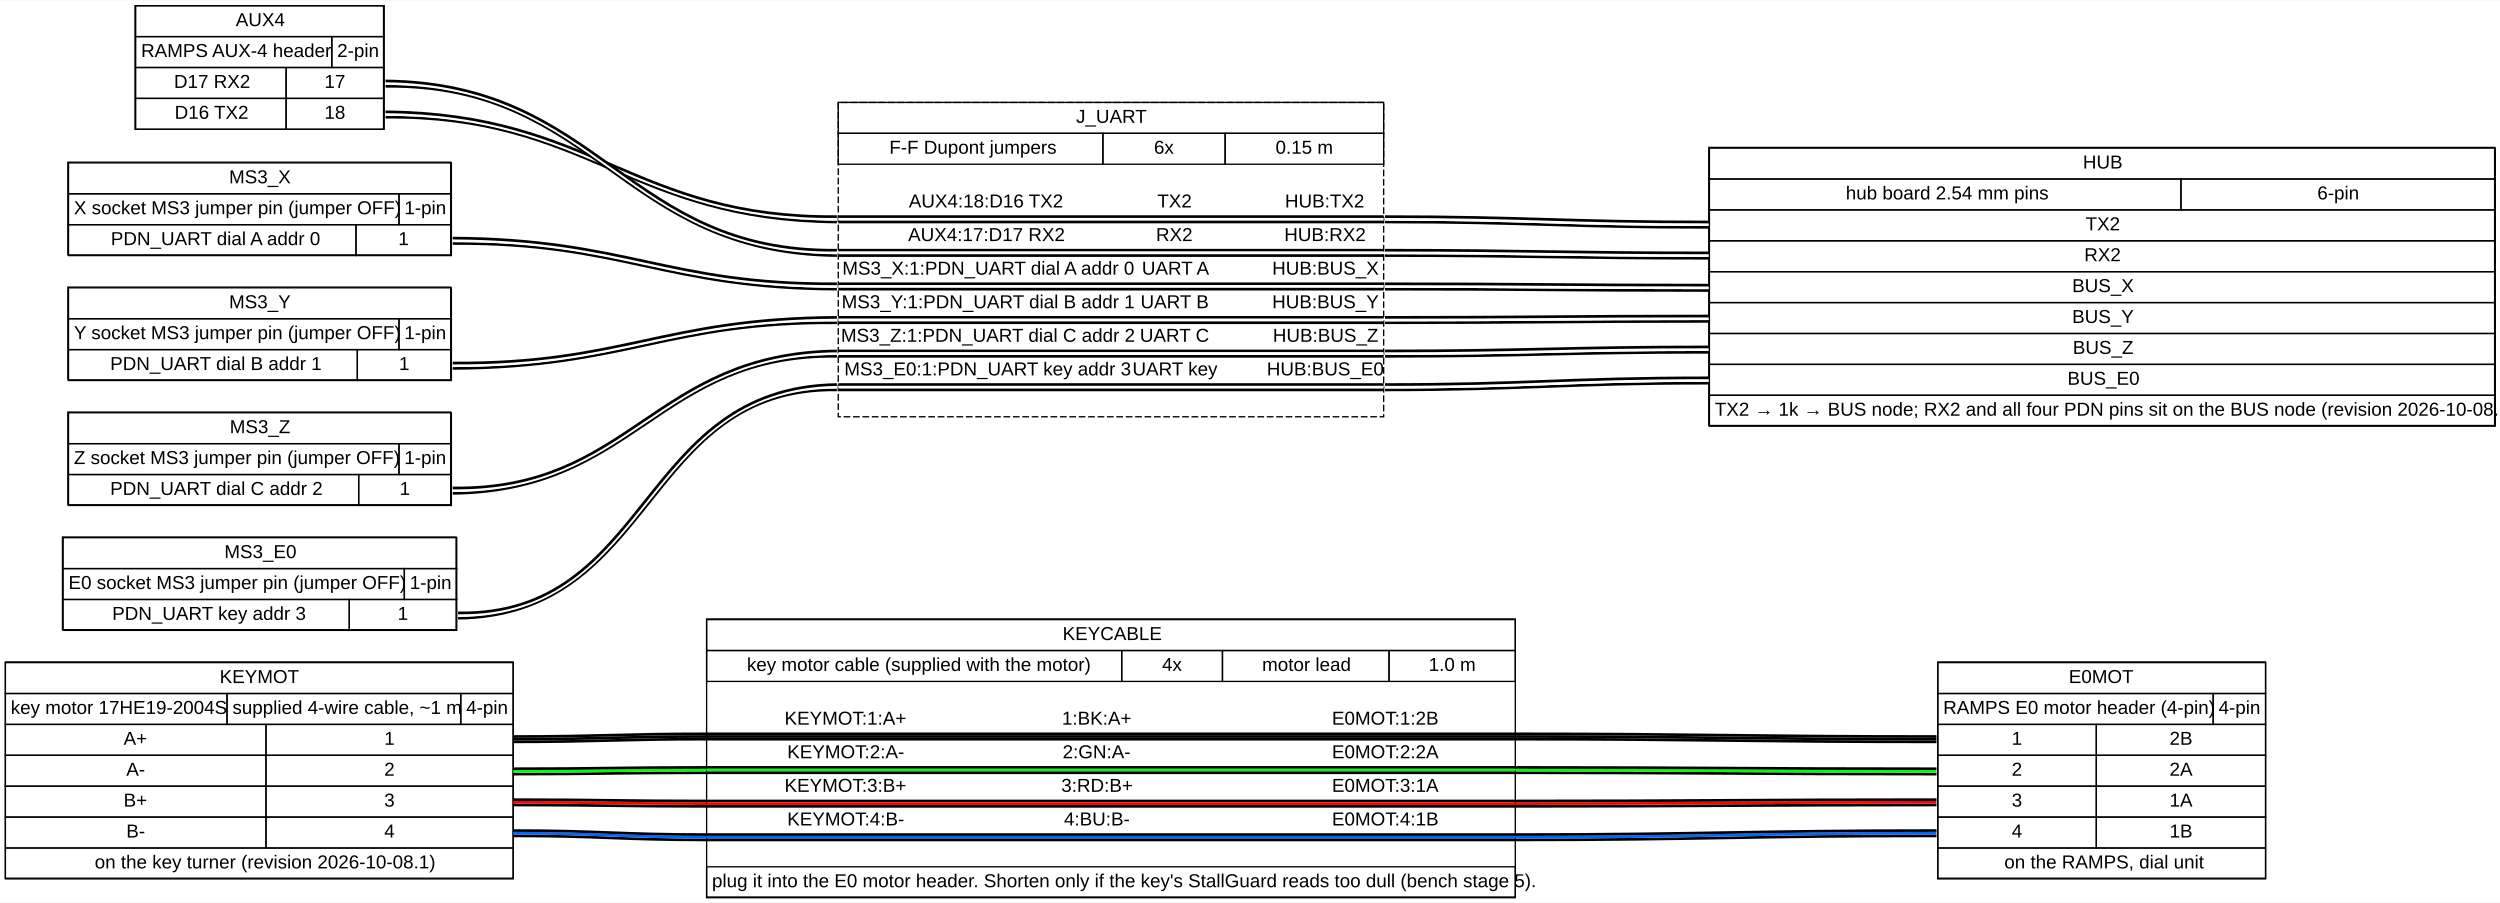
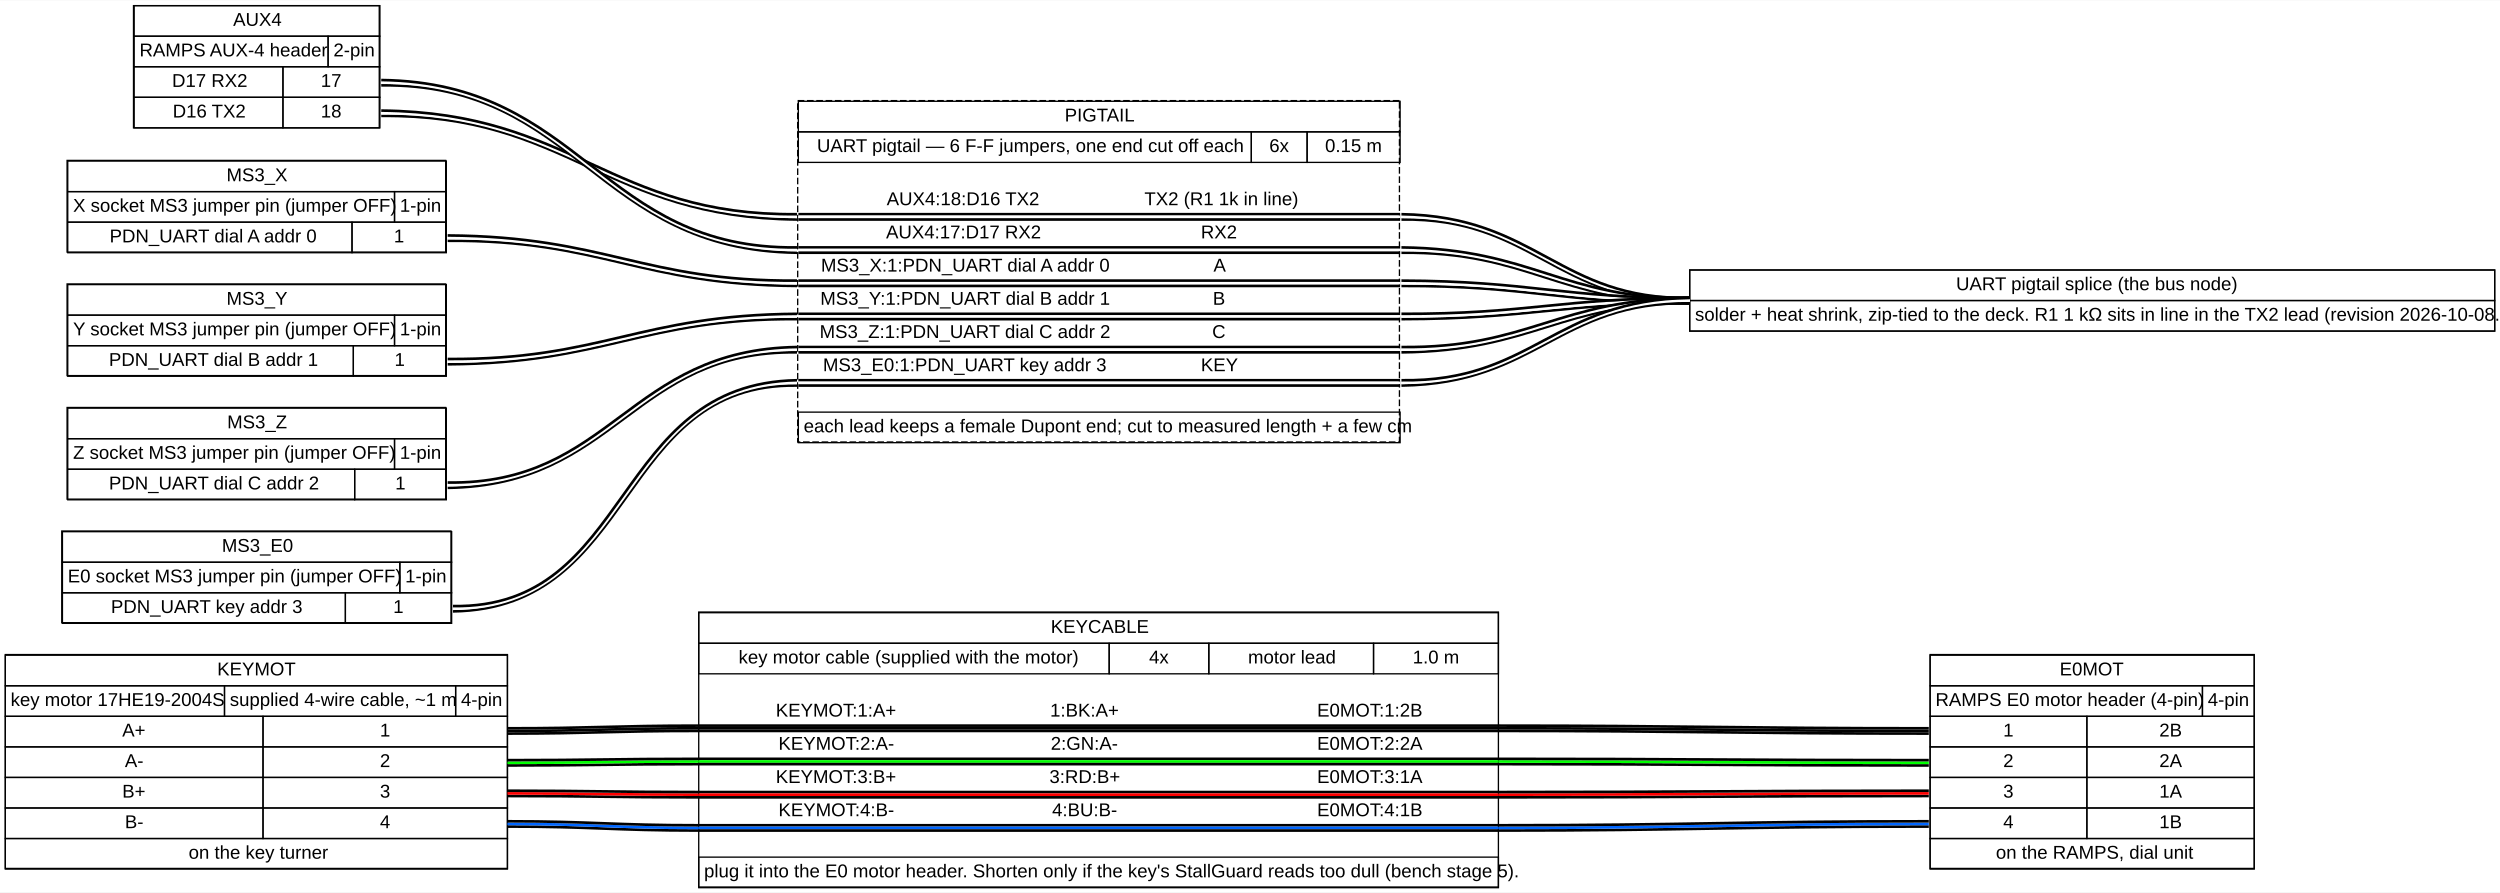
- <svg xmlns="http://www.w3.org/2000/svg" width="1861pt" height="672pt" viewBox="0.00 0.00 1861.00 671.50">
+ <svg xmlns="http://www.w3.org/2000/svg" width="1882pt" height="672pt" viewBox="0.00 0.00 1882.00 671.50">
  <g id="graph0" class="graph" transform="scale(1 1) rotate(0) translate(4 667.5)">
-     <polygon fill="#ffffff" stroke="transparent" points="-4,4 -4,-667.5 1857,-667.5 1857,4 -4,4" />
+     <polygon fill="#ffffff" stroke="transparent" points="-4,4 -4,-667.5 1878,-667.5 1878,4 -4,4" />
    <g id="node1" class="node">
      <polygon fill="#ffffff" stroke="black" points="378,-175 0,-175 0,-14 378,-14 378,-175" />
      <polygon fill="none" stroke="black" points="0,-151.5 0,-174.5 378,-174.5 378,-151.5 0,-151.5" />
      <text text-anchor="start" x="159.5" y="-159.3" font-family="arial" font-size="14.00">KEYMOT</text>
      <polygon fill="none" stroke="black" points="0,-128.5 0,-151.5 165,-151.5 165,-128.5 0,-128.5" />
      <text text-anchor="start" x="4" y="-136.3" font-family="arial" font-size="14.00">key motor 17HE19-2004S</text>
      <polygon fill="none" stroke="black" points="165,-128.5 165,-151.5 339,-151.5 339,-128.5 165,-128.5" />
      <text text-anchor="start" x="169" y="-136.3" font-family="arial" font-size="14.00">supplied 4-wire cable, ~1 m</text>
      <polygon fill="none" stroke="black" points="339,-128.5 339,-151.5 378,-151.5 378,-128.5 339,-128.5" />
      <text text-anchor="start" x="343" y="-136.3" font-family="arial" font-size="14.00">4-pin</text>
      <polygon fill="none" stroke="black" points="0,-105.5 0,-128.5 194,-128.5 194,-105.5 0,-105.5" />
      <text text-anchor="start" x="88" y="-113.3" font-family="arial" font-size="14.00">A+</text>
      <polygon fill="none" stroke="black" points="194,-105.5 194,-128.5 378,-128.5 378,-105.5 194,-105.5" />
      <text text-anchor="start" x="282" y="-113.3" font-family="arial" font-size="14.00">1</text>
      <polygon fill="none" stroke="black" points="0,-82.5 0,-105.5 194,-105.5 194,-82.5 0,-82.5" />
      <text text-anchor="start" x="90" y="-90.3" font-family="arial" font-size="14.00">A-</text>
      <polygon fill="none" stroke="black" points="194,-82.5 194,-105.5 378,-105.5 378,-82.5 194,-82.5" />
      <text text-anchor="start" x="282" y="-90.3" font-family="arial" font-size="14.00">2</text>
      <polygon fill="none" stroke="black" points="0,-59.5 0,-82.5 194,-82.5 194,-59.5 0,-59.5" />
      <text text-anchor="start" x="88" y="-67.3" font-family="arial" font-size="14.00">B+</text>
      <polygon fill="none" stroke="black" points="194,-59.5 194,-82.5 378,-82.5 378,-59.5 194,-59.5" />
      <text text-anchor="start" x="282" y="-67.3" font-family="arial" font-size="14.00">3</text>
      <polygon fill="none" stroke="black" points="0,-36.5 0,-59.5 194,-59.5 194,-36.5 0,-36.5" />
      <text text-anchor="start" x="90" y="-44.3" font-family="arial" font-size="14.00">B-</text>
      <polygon fill="none" stroke="black" points="194,-36.5 194,-59.5 378,-59.5 378,-36.5 194,-36.5" />
      <text text-anchor="start" x="282" y="-44.3" font-family="arial" font-size="14.00">4</text>
      <polygon fill="none" stroke="black" points="0,-13.5 0,-36.5 378,-36.5 378,-13.5 0,-13.5" />
-       <text text-anchor="start" x="66.5" y="-21.3" font-family="arial" font-size="14.00">on the key turner (revision 2026-10-08.1)</text>
+       <text text-anchor="start" x="138" y="-21.3" font-family="arial" font-size="14.00">on the key turner</text>
    </g>
    <g id="node9" class="node">
      <polygon fill="#ffffff" stroke="black" points="1124,-207 522,-207 522,0 1124,0 1124,-207" />
      <polygon fill="none" stroke="black" points="522,-183.5 522,-206.5 1124,-206.5 1124,-183.5 522,-183.5" />
      <text text-anchor="start" x="787" y="-191.3" font-family="arial" font-size="14.00">KEYCABLE</text>
      <polygon fill="none" stroke="black" points="522,-160.5 522,-183.5 831,-183.5 831,-160.5 522,-160.5" />
      <text text-anchor="start" x="552" y="-168.3" font-family="arial" font-size="14.00">key motor cable (supplied with the motor)</text>
      <polygon fill="none" stroke="black" points="831,-160.5 831,-183.5 906,-183.5 906,-160.5 831,-160.5" />
      <text text-anchor="start" x="861" y="-168.3" font-family="arial" font-size="14.00">4x</text>
      <polygon fill="none" stroke="black" points="906,-160.5 906,-183.5 1030,-183.5 1030,-160.5 906,-160.5" />
      <text text-anchor="start" x="935.5" y="-168.3" font-family="arial" font-size="14.00">motor lead</text>
      <polygon fill="none" stroke="black" points="1030,-160.5 1030,-183.5 1124,-183.5 1124,-160.5 1030,-160.5" />
      <text text-anchor="start" x="1059.5" y="-168.3" font-family="arial" font-size="14.00">1.0 m</text>
      <text text-anchor="start" x="623" y="-147.3" font-family="arial" font-size="14.00"> </text>
      <text text-anchor="start" x="580" y="-128.3" font-family="arial" font-size="14.00">KEYMOT:1:A+</text>
      <text text-anchor="start" x="786.5" y="-128.3" font-family="arial" font-size="14.00">     1:BK:A+    </text>
      <text text-anchor="start" x="987.5" y="-128.3" font-family="arial" font-size="14.00">E0MOT:1:2B</text>
      <polygon fill="#000000" stroke="transparent" points="522,-120.5 522,-122.5 1124,-122.5 1124,-120.5 522,-120.5" />
      <polygon fill="#000000" stroke="transparent" points="522,-118.5 522,-120.5 1124,-120.5 1124,-118.5 522,-118.5" />
      <polygon fill="#000000" stroke="transparent" points="522,-116.5 522,-118.5 1124,-118.5 1124,-116.5 522,-116.5" />
      <text text-anchor="start" x="582" y="-103.3" font-family="arial" font-size="14.00">KEYMOT:2:A-</text>
      <text text-anchor="start" x="787" y="-103.3" font-family="arial" font-size="14.00">     2:GN:A-    </text>
      <text text-anchor="start" x="987.5" y="-103.3" font-family="arial" font-size="14.00">E0MOT:2:2A</text>
      <polygon fill="#000000" stroke="transparent" points="522,-95.5 522,-97.5 1124,-97.5 1124,-95.5 522,-95.5" />
      <polygon fill="#00ff00" stroke="transparent" points="522,-93.5 522,-95.5 1124,-95.5 1124,-93.5 522,-93.5" />
      <polygon fill="#000000" stroke="transparent" points="522,-91.5 522,-93.5 1124,-93.5 1124,-91.5 522,-91.5" />
      <text text-anchor="start" x="580" y="-78.3" font-family="arial" font-size="14.00">KEYMOT:3:B+</text>
      <text text-anchor="start" x="786" y="-78.3" font-family="arial" font-size="14.00">     3:RD:B+    </text>
      <text text-anchor="start" x="987.5" y="-78.3" font-family="arial" font-size="14.00">E0MOT:3:1A</text>
      <polygon fill="#000000" stroke="transparent" points="522,-70.5 522,-72.5 1124,-72.5 1124,-70.5 522,-70.5" />
      <polygon fill="#ff0000" stroke="transparent" points="522,-68.5 522,-70.5 1124,-70.5 1124,-68.5 522,-68.5" />
      <polygon fill="#000000" stroke="transparent" points="522,-66.5 522,-68.5 1124,-68.5 1124,-66.5 522,-66.5" />
      <text text-anchor="start" x="582" y="-53.3" font-family="arial" font-size="14.00">KEYMOT:4:B-</text>
      <text text-anchor="start" x="788" y="-53.3" font-family="arial" font-size="14.00">     4:BU:B-    </text>
      <text text-anchor="start" x="987.5" y="-53.3" font-family="arial" font-size="14.00">E0MOT:4:1B</text>
      <polygon fill="#000000" stroke="transparent" points="522,-45.5 522,-47.5 1124,-47.5 1124,-45.5 522,-45.5" />
      <polygon fill="#0066ff" stroke="transparent" points="522,-43.5 522,-45.5 1124,-45.5 1124,-43.5 522,-43.5" />
      <polygon fill="#000000" stroke="transparent" points="522,-41.5 522,-43.5 1124,-43.5 1124,-41.5 522,-41.5" />
      <text text-anchor="start" x="623" y="-28.3" font-family="arial" font-size="14.00"> </text>
      <polygon fill="none" stroke="black" points="522,0.5 522,-22.5 1124,-22.5 1124,0.5 522,0.5" />
      <text text-anchor="start" x="526" y="-7.3" font-family="arial" font-size="14.00">plug it into the E0 motor header. Shorten only if the key's StallGuard reads too dull (bench stage 5).</text>
    </g>
    <g id="edge1" class="edge">
      <path fill="none" stroke="#000000" stroke-width="2" d="M378,-115.5C442.25,-115.52 458.24,-117.52 522,-117.5" />
      <path fill="none" stroke="#000000" stroke-width="2" d="M378,-117.5C442.01,-117.5 457.99,-119.5 522,-119.5" />
      <path fill="none" stroke="#000000" stroke-width="2" d="M378,-119.5C441.76,-119.48 457.75,-121.48 522,-121.5" />
    </g>
    <g id="edge3" class="edge">
      <path fill="none" stroke="#000000" stroke-width="2" d="M378,-91.5C442.13,-91.5 458.12,-92.5 522,-92.5" />
      <path fill="none" stroke="#00ff00" stroke-width="2" d="M378,-93.5C442,-93.5 458,-94.5 522,-94.5" />
      <path fill="none" stroke="#000000" stroke-width="2" d="M378,-95.5C441.88,-95.5 457.87,-96.5 522,-96.5" />
    </g>
    <g id="edge5" class="edge">
      <path fill="none" stroke="#000000" stroke-width="2" d="M378,-68.5C441.88,-68.5 457.87,-67.5 522,-67.5" />
      <path fill="none" stroke="#ff0000" stroke-width="2" d="M378,-70.5C442,-70.5 458,-69.5 522,-69.5" />
      <path fill="none" stroke="#000000" stroke-width="2" d="M378,-72.5C442.13,-72.5 458.12,-71.5 522,-71.5" />
    </g>
    <g id="edge7" class="edge">
      <path fill="none" stroke="#000000" stroke-width="2" d="M378,-45.5C441.64,-45.53 457.62,-42.53 522,-42.5" />
      <path fill="none" stroke="#0066ff" stroke-width="2" d="M378,-47.5C442.01,-47.5 457.99,-44.5 522,-44.5" />
      <path fill="none" stroke="#000000" stroke-width="2" d="M378,-49.5C442.38,-49.47 458.36,-46.47 522,-46.5" />
    </g>
    <g id="node2" class="node">
-       <polygon fill="#ffffff" stroke="black" points="1682.5,-175 1438.5,-175 1438.5,-14 1682.5,-14 1682.5,-175" />
-       <polygon fill="none" stroke="black" points="1438.5,-151.5 1438.5,-174.5 1682.5,-174.5 1682.5,-151.5 1438.5,-151.5" />
-       <text text-anchor="start" x="1536" y="-159.3" font-family="arial" font-size="14.00">E0MOT</text>
-       <polygon fill="none" stroke="black" points="1438.5,-128.5 1438.5,-151.5 1643.5,-151.5 1643.5,-128.5 1438.5,-128.5" />
-       <text text-anchor="start" x="1442.5" y="-136.3" font-family="arial" font-size="14.00">RAMPS E0 motor header (4-pin)</text>
-       <polygon fill="none" stroke="black" points="1643.5,-128.5 1643.5,-151.5 1682.5,-151.5 1682.5,-128.5 1643.5,-128.5" />
-       <text text-anchor="start" x="1647.5" y="-136.3" font-family="arial" font-size="14.00">4-pin</text>
-       <polygon fill="none" stroke="black" points="1438.5,-105.5 1438.5,-128.5 1556.5,-128.5 1556.5,-105.5 1438.5,-105.5" />
-       <text text-anchor="start" x="1493.5" y="-113.3" font-family="arial" font-size="14.00">1</text>
-       <polygon fill="none" stroke="black" points="1556.5,-105.5 1556.5,-128.5 1682.5,-128.5 1682.5,-105.5 1556.5,-105.5" />
-       <text text-anchor="start" x="1611" y="-113.3" font-family="arial" font-size="14.00">2B</text>
-       <polygon fill="none" stroke="black" points="1438.5,-82.5 1438.5,-105.5 1556.5,-105.5 1556.5,-82.5 1438.5,-82.5" />
-       <text text-anchor="start" x="1493.5" y="-90.3" font-family="arial" font-size="14.00">2</text>
-       <polygon fill="none" stroke="black" points="1556.5,-82.5 1556.5,-105.5 1682.5,-105.5 1682.5,-82.5 1556.5,-82.5" />
-       <text text-anchor="start" x="1611" y="-90.3" font-family="arial" font-size="14.00">2A</text>
-       <polygon fill="none" stroke="black" points="1438.5,-59.5 1438.5,-82.5 1556.5,-82.5 1556.5,-59.5 1438.5,-59.5" />
-       <text text-anchor="start" x="1493.5" y="-67.3" font-family="arial" font-size="14.00">3</text>
-       <polygon fill="none" stroke="black" points="1556.5,-59.5 1556.5,-82.5 1682.5,-82.5 1682.5,-59.5 1556.5,-59.5" />
-       <text text-anchor="start" x="1611" y="-67.3" font-family="arial" font-size="14.00">1A</text>
-       <polygon fill="none" stroke="black" points="1438.5,-36.5 1438.5,-59.5 1556.5,-59.5 1556.5,-36.5 1438.5,-36.5" />
-       <text text-anchor="start" x="1493.5" y="-44.3" font-family="arial" font-size="14.00">4</text>
-       <polygon fill="none" stroke="black" points="1556.5,-36.5 1556.5,-59.5 1682.5,-59.5 1682.5,-36.5 1556.5,-36.5" />
-       <text text-anchor="start" x="1611" y="-44.3" font-family="arial" font-size="14.00">1B</text>
-       <polygon fill="none" stroke="black" points="1438.5,-13.5 1438.5,-36.5 1682.5,-36.5 1682.5,-13.5 1438.5,-13.5" />
-       <text text-anchor="start" x="1488" y="-21.3" font-family="arial" font-size="14.00">on the RAMPS, dial unit</text>
+       <polygon fill="#ffffff" stroke="black" points="1693,-175 1449,-175 1449,-14 1693,-14 1693,-175" />
+       <polygon fill="none" stroke="black" points="1449,-151.5 1449,-174.5 1693,-174.5 1693,-151.5 1449,-151.5" />
+       <text text-anchor="start" x="1546.5" y="-159.3" font-family="arial" font-size="14.00">E0MOT</text>
+       <polygon fill="none" stroke="black" points="1449,-128.5 1449,-151.5 1654,-151.5 1654,-128.5 1449,-128.5" />
+       <text text-anchor="start" x="1453" y="-136.3" font-family="arial" font-size="14.00">RAMPS E0 motor header (4-pin)</text>
+       <polygon fill="none" stroke="black" points="1654,-128.5 1654,-151.5 1693,-151.5 1693,-128.5 1654,-128.5" />
+       <text text-anchor="start" x="1658" y="-136.3" font-family="arial" font-size="14.00">4-pin</text>
+       <polygon fill="none" stroke="black" points="1449,-105.5 1449,-128.5 1567,-128.5 1567,-105.5 1449,-105.5" />
+       <text text-anchor="start" x="1504" y="-113.3" font-family="arial" font-size="14.00">1</text>
+       <polygon fill="none" stroke="black" points="1567,-105.5 1567,-128.5 1693,-128.5 1693,-105.5 1567,-105.5" />
+       <text text-anchor="start" x="1621.5" y="-113.3" font-family="arial" font-size="14.00">2B</text>
+       <polygon fill="none" stroke="black" points="1449,-82.5 1449,-105.5 1567,-105.5 1567,-82.5 1449,-82.5" />
+       <text text-anchor="start" x="1504" y="-90.3" font-family="arial" font-size="14.00">2</text>
+       <polygon fill="none" stroke="black" points="1567,-82.5 1567,-105.5 1693,-105.5 1693,-82.5 1567,-82.5" />
+       <text text-anchor="start" x="1621.5" y="-90.3" font-family="arial" font-size="14.00">2A</text>
+       <polygon fill="none" stroke="black" points="1449,-59.5 1449,-82.5 1567,-82.5 1567,-59.5 1449,-59.5" />
+       <text text-anchor="start" x="1504" y="-67.3" font-family="arial" font-size="14.00">3</text>
+       <polygon fill="none" stroke="black" points="1567,-59.5 1567,-82.5 1693,-82.5 1693,-59.5 1567,-59.5" />
+       <text text-anchor="start" x="1621.5" y="-67.3" font-family="arial" font-size="14.00">1A</text>
+       <polygon fill="none" stroke="black" points="1449,-36.5 1449,-59.5 1567,-59.5 1567,-36.5 1449,-36.5" />
+       <text text-anchor="start" x="1504" y="-44.3" font-family="arial" font-size="14.00">4</text>
+       <polygon fill="none" stroke="black" points="1567,-36.5 1567,-59.5 1693,-59.5 1693,-36.5 1567,-36.5" />
+       <text text-anchor="start" x="1621.5" y="-44.3" font-family="arial" font-size="14.00">1B</text>
+       <polygon fill="none" stroke="black" points="1449,-13.5 1449,-36.5 1693,-36.5 1693,-13.5 1449,-13.5" />
+       <text text-anchor="start" x="1498.5" y="-21.3" font-family="arial" font-size="14.00">on the RAMPS, dial unit</text>
    </g>
    <g id="node3" class="node">
      <polygon fill="#ffffff" stroke="black" points="281.5,-663.5 96.5,-663.5 96.5,-571.5 281.5,-571.5 281.5,-663.5" />
      <polygon fill="none" stroke="black" points="97,-640.5 97,-663.5 282,-663.5 282,-640.5 97,-640.5" />
      <text text-anchor="start" x="171.5" y="-648.3" font-family="arial" font-size="14.00">AUX4</text>
      <polygon fill="none" stroke="black" points="97,-617.5 97,-640.5 243,-640.5 243,-617.5 97,-617.5" />
      <text text-anchor="start" x="101" y="-625.3" font-family="arial" font-size="14.00">RAMPS AUX-4 header</text>
      <polygon fill="none" stroke="black" points="243,-617.5 243,-640.5 282,-640.5 282,-617.5 243,-617.5" />
      <text text-anchor="start" x="247" y="-625.3" font-family="arial" font-size="14.00">2-pin</text>
      <polygon fill="none" stroke="black" points="97,-594.5 97,-617.5 209,-617.5 209,-594.5 97,-594.5" />
      <text text-anchor="start" x="125.5" y="-602.3" font-family="arial" font-size="14.00">D17 RX2</text>
      <polygon fill="none" stroke="black" points="209,-594.5 209,-617.5 282,-617.5 282,-594.5 209,-594.5" />
      <text text-anchor="start" x="237.5" y="-602.3" font-family="arial" font-size="14.00">17</text>
      <polygon fill="none" stroke="black" points="97,-571.5 97,-594.5 209,-594.5 209,-571.5 97,-571.5" />
      <text text-anchor="start" x="126" y="-579.3" font-family="arial" font-size="14.00">D16 TX2</text>
      <polygon fill="none" stroke="black" points="209,-571.5 209,-594.5 282,-594.5 282,-571.5 209,-571.5" />
      <text text-anchor="start" x="237.5" y="-579.3" font-family="arial" font-size="14.00">18</text>
    </g>
    <g id="node10" class="node">
-       <polygon fill="#ffffff" stroke="black" stroke-dasharray="5,2" points="1026,-591.5 620,-591.5 620,-357.5 1026,-357.5 1026,-591.5" />
-       <polygon fill="none" stroke="black" points="620,-568.5 620,-591.5 1026,-591.5 1026,-568.5 620,-568.5" />
-       <text text-anchor="start" x="797" y="-576.3" font-family="arial" font-size="14.00">J_UART</text>
-       <polygon fill="none" stroke="black" points="620,-545.5 620,-568.5 817,-568.5 817,-545.5 620,-545.5" />
-       <text text-anchor="start" x="658" y="-553.3" font-family="arial" font-size="14.00">F-F Dupont jumpers</text>
-       <polygon fill="none" stroke="black" points="817,-545.5 817,-568.5 908,-568.5 908,-545.5 817,-545.5" />
-       <text text-anchor="start" x="855" y="-553.3" font-family="arial" font-size="14.00">6x</text>
-       <polygon fill="none" stroke="black" points="908,-545.5 908,-568.5 1026,-568.5 1026,-545.5 908,-545.5" />
-       <text text-anchor="start" x="945.5" y="-553.3" font-family="arial" font-size="14.00">0.15 m</text>
-       <text text-anchor="start" x="726.5" y="-532.3" font-family="arial" font-size="14.00"> </text>
-       <text text-anchor="start" x="672.5" y="-513.3" font-family="arial" font-size="14.00">AUX4:18:D16 TX2</text>
-       <text text-anchor="start" x="857.5" y="-513.3" font-family="arial" font-size="14.00">     TX2    </text>
-       <text text-anchor="start" x="952.5" y="-513.3" font-family="arial" font-size="14.00">HUB:TX2</text>
-       <polygon fill="#000000" stroke="transparent" points="620,-505.5 620,-507.5 1026,-507.5 1026,-505.5 620,-505.5" />
-       <polygon fill="#ffffff" stroke="transparent" points="620,-503.5 620,-505.5 1026,-505.5 1026,-503.5 620,-503.5" />
-       <polygon fill="#000000" stroke="transparent" points="620,-501.5 620,-503.5 1026,-503.5 1026,-501.5 620,-501.5" />
-       <text text-anchor="start" x="672" y="-488.3" font-family="arial" font-size="14.00">AUX4:17:D17 RX2</text>
-       <text text-anchor="start" x="856.5" y="-488.3" font-family="arial" font-size="14.00">     RX2    </text>
-       <text text-anchor="start" x="952" y="-488.3" font-family="arial" font-size="14.00">HUB:RX2</text>
-       <polygon fill="#000000" stroke="transparent" points="620,-480.5 620,-482.5 1026,-482.5 1026,-480.5 620,-480.5" />
-       <polygon fill="#ffffff" stroke="transparent" points="620,-478.5 620,-480.5 1026,-480.5 1026,-478.5 620,-478.5" />
-       <polygon fill="#000000" stroke="transparent" points="620,-476.5 620,-478.5 1026,-478.5 1026,-476.5 620,-476.5" />
-       <text text-anchor="start" x="623" y="-463.3" font-family="arial" font-size="14.00">MS3_X:1:PDN_UART dial A addr 0</text>
-       <text text-anchor="start" x="846" y="-463.3" font-family="arial" font-size="14.00">     UART A    </text>
-       <text text-anchor="start" x="943" y="-463.3" font-family="arial" font-size="14.00">HUB:BUS_X</text>
-       <polygon fill="#000000" stroke="transparent" points="620,-455.5 620,-457.5 1026,-457.5 1026,-455.5 620,-455.5" />
-       <polygon fill="#ffffff" stroke="transparent" points="620,-453.5 620,-455.5 1026,-455.5 1026,-453.5 620,-453.5" />
-       <polygon fill="#000000" stroke="transparent" points="620,-451.5 620,-453.5 1026,-453.5 1026,-451.5 620,-451.5" />
-       <text text-anchor="start" x="622.5" y="-438.3" font-family="arial" font-size="14.00">MS3_Y:1:PDN_UART dial B addr 1</text>
-       <text text-anchor="start" x="845" y="-438.3" font-family="arial" font-size="14.00">     UART B    </text>
-       <text text-anchor="start" x="943" y="-438.3" font-family="arial" font-size="14.00">HUB:BUS_Y</text>
-       <polygon fill="#000000" stroke="transparent" points="620,-430.5 620,-432.5 1026,-432.5 1026,-430.5 620,-430.5" />
-       <polygon fill="#ffffff" stroke="transparent" points="620,-428.5 620,-430.5 1026,-430.5 1026,-428.5 620,-428.5" />
-       <polygon fill="#000000" stroke="transparent" points="620,-426.5 620,-428.5 1026,-428.5 1026,-426.5 620,-426.5" />
-       <text text-anchor="start" x="622" y="-413.3" font-family="arial" font-size="14.00">MS3_Z:1:PDN_UART dial C addr 2</text>
-       <text text-anchor="start" x="844.5" y="-413.3" font-family="arial" font-size="14.00">     UART C    </text>
-       <text text-anchor="start" x="943.5" y="-413.3" font-family="arial" font-size="14.00">HUB:BUS_Z</text>
-       <polygon fill="#000000" stroke="transparent" points="620,-405.5 620,-407.5 1026,-407.5 1026,-405.5 620,-405.5" />
-       <polygon fill="#ffffff" stroke="transparent" points="620,-403.5 620,-405.5 1026,-405.5 1026,-403.5 620,-403.5" />
-       <polygon fill="#000000" stroke="transparent" points="620,-401.5 620,-403.5 1026,-403.5 1026,-401.5 620,-401.5" />
-       <text text-anchor="start" x="624.5" y="-388.3" font-family="arial" font-size="14.00">MS3_E0:1:PDN_UART key addr 3</text>
-       <text text-anchor="start" x="839" y="-388.3" font-family="arial" font-size="14.00">     UART key    </text>
-       <text text-anchor="start" x="939" y="-388.3" font-family="arial" font-size="14.00">HUB:BUS_E0</text>
-       <polygon fill="#000000" stroke="transparent" points="620,-380.5 620,-382.5 1026,-382.5 1026,-380.5 620,-380.5" />
-       <polygon fill="#ffffff" stroke="transparent" points="620,-378.5 620,-380.5 1026,-380.5 1026,-378.5 620,-378.5" />
-       <polygon fill="#000000" stroke="transparent" points="620,-376.5 620,-378.5 1026,-378.5 1026,-376.5 620,-376.5" />
-       <text text-anchor="start" x="726.5" y="-363.3" font-family="arial" font-size="14.00"> </text>
+       <polygon fill="#ffffff" stroke="black" stroke-dasharray="5,2" points="1049.5,-592 596.5,-592 596.5,-335 1049.5,-335 1049.5,-592" />
+       <polygon fill="none" stroke="black" points="597,-568.5 597,-591.5 1050,-591.5 1050,-568.5 597,-568.5" />
+       <text text-anchor="start" x="797.5" y="-576.3" font-family="arial" font-size="14.00">PIGTAIL</text>
+       <polygon fill="none" stroke="black" points="597,-545.5 597,-568.5 938,-568.5 938,-545.5 597,-545.5" />
+       <text text-anchor="start" x="611" y="-553.3" font-family="arial" font-size="14.00">UART pigtail — 6 F-F jumpers, one end cut off each</text>
+       <polygon fill="none" stroke="black" points="938,-545.5 938,-568.5 980,-568.5 980,-545.5 938,-545.5" />
+       <text text-anchor="start" x="951.5" y="-553.3" font-family="arial" font-size="14.00">6x</text>
+       <polygon fill="none" stroke="black" points="980,-545.5 980,-568.5 1050,-568.5 1050,-545.5 980,-545.5" />
+       <text text-anchor="start" x="993.5" y="-553.3" font-family="arial" font-size="14.00">0.15 m</text>
+       <text text-anchor="start" x="717.5" y="-532.3" font-family="arial" font-size="14.00"> </text>
+       <text text-anchor="start" x="663.5" y="-513.3" font-family="arial" font-size="14.00">AUX4:18:D16 TX2</text>
+       <text text-anchor="start" x="857.5" y="-513.3" font-family="arial" font-size="14.00">     TX2 (R1 1k in line)    </text>
+       <polygon fill="#000000" stroke="transparent" points="597,-505.5 597,-507.5 1050,-507.5 1050,-505.5 597,-505.5" />
+       <polygon fill="#ffffff" stroke="transparent" points="597,-503.5 597,-505.5 1050,-505.5 1050,-503.5 597,-503.5" />
+       <polygon fill="#000000" stroke="transparent" points="597,-501.5 597,-503.5 1050,-503.5 1050,-501.5 597,-501.5" />
+       <text text-anchor="start" x="663" y="-488.3" font-family="arial" font-size="14.00">AUX4:17:D17 RX2</text>
+       <text text-anchor="start" x="900" y="-488.3" font-family="arial" font-size="14.00">     RX2    </text>
+       <polygon fill="#000000" stroke="transparent" points="597,-480.5 597,-482.5 1050,-482.5 1050,-480.5 597,-480.5" />
+       <polygon fill="#ffffff" stroke="transparent" points="597,-478.5 597,-480.5 1050,-480.5 1050,-478.5 597,-478.5" />
+       <polygon fill="#000000" stroke="transparent" points="597,-476.5 597,-478.5 1050,-478.5 1050,-476.5 597,-476.5" />
+       <text text-anchor="start" x="614" y="-463.3" font-family="arial" font-size="14.00">MS3_X:1:PDN_UART dial A addr 0</text>
+       <text text-anchor="start" x="909.5" y="-463.3" font-family="arial" font-size="14.00">     A    </text>
+       <polygon fill="#000000" stroke="transparent" points="597,-455.5 597,-457.5 1050,-457.5 1050,-455.5 597,-455.5" />
+       <polygon fill="#ffffff" stroke="transparent" points="597,-453.5 597,-455.5 1050,-455.5 1050,-453.5 597,-453.5" />
+       <polygon fill="#000000" stroke="transparent" points="597,-451.5 597,-453.5 1050,-453.5 1050,-451.5 597,-451.5" />
+       <text text-anchor="start" x="613.5" y="-438.3" font-family="arial" font-size="14.00">MS3_Y:1:PDN_UART dial B addr 1</text>
+       <text text-anchor="start" x="909" y="-438.3" font-family="arial" font-size="14.00">     B    </text>
+       <polygon fill="#000000" stroke="transparent" points="597,-430.5 597,-432.5 1050,-432.5 1050,-430.5 597,-430.5" />
+       <polygon fill="#ffffff" stroke="transparent" points="597,-428.5 597,-430.5 1050,-430.5 1050,-428.5 597,-428.5" />
+       <polygon fill="#000000" stroke="transparent" points="597,-426.5 597,-428.5 1050,-428.5 1050,-426.5 597,-426.5" />
+       <text text-anchor="start" x="613" y="-413.3" font-family="arial" font-size="14.00">MS3_Z:1:PDN_UART dial C addr 2</text>
+       <text text-anchor="start" x="908.5" y="-413.3" font-family="arial" font-size="14.00">     C    </text>
+       <polygon fill="#000000" stroke="transparent" points="597,-405.5 597,-407.5 1050,-407.5 1050,-405.5 597,-405.5" />
+       <polygon fill="#ffffff" stroke="transparent" points="597,-403.5 597,-405.5 1050,-405.5 1050,-403.5 597,-403.5" />
+       <polygon fill="#000000" stroke="transparent" points="597,-401.5 597,-403.5 1050,-403.5 1050,-401.5 597,-401.5" />
+       <text text-anchor="start" x="615.5" y="-388.3" font-family="arial" font-size="14.00">MS3_E0:1:PDN_UART key addr 3</text>
+       <text text-anchor="start" x="900" y="-388.3" font-family="arial" font-size="14.00">     KEY    </text>
+       <polygon fill="#000000" stroke="transparent" points="597,-380.5 597,-382.5 1050,-382.5 1050,-380.5 597,-380.5" />
+       <polygon fill="#ffffff" stroke="transparent" points="597,-378.5 597,-380.5 1050,-380.5 1050,-378.5 597,-378.5" />
+       <polygon fill="#000000" stroke="transparent" points="597,-376.5 597,-378.5 1050,-378.5 1050,-376.5 597,-376.5" />
+       <text text-anchor="start" x="717.5" y="-363.3" font-family="arial" font-size="14.00"> </text>
+       <polygon fill="none" stroke="black" points="597,-334.5 597,-357.5 1050,-357.5 1050,-334.5 597,-334.5" />
+       <text text-anchor="start" x="601" y="-342.3" font-family="arial" font-size="14.00">each lead keeps a female Dupont end; cut to measured length + a few cm</text>
    </g>
    <g id="edge9" class="edge">
-       <path fill="none" stroke="#000000" stroke-width="2" d="M283,-580.5C434.43,-581.79 463.82,-503.79 619,-502.5" />
-       <path fill="none" stroke="#ffffff" stroke-width="2" d="M283,-582.5C436.3,-582.5 465.7,-504.5 619,-504.5" />
-       <path fill="none" stroke="#000000" stroke-width="2" d="M283,-584.5C438.18,-583.21 467.57,-505.21 619,-506.5" />
+       <path fill="none" stroke="#000000" stroke-width="2" d="M283,-580.5C424.47,-581.86 450.74,-503.86 596,-502.5" />
+       <path fill="none" stroke="#ffffff" stroke-width="2" d="M283,-582.5C426.37,-582.5 452.63,-504.5 596,-504.5" />
+       <path fill="none" stroke="#000000" stroke-width="2" d="M283,-584.5C428.26,-583.14 454.53,-505.14 596,-506.5" />
    </g>
    <g id="edge11" class="edge">
-       <path fill="none" stroke="#000000" stroke-width="2" d="M283,-603.5C440.51,-605.23 457.53,-479.23 619,-477.5" />
-       <path fill="none" stroke="#ffffff" stroke-width="2" d="M283,-605.5C442.49,-605.5 459.51,-479.5 619,-479.5" />
-       <path fill="none" stroke="#000000" stroke-width="2" d="M283,-607.5C444.47,-605.77 461.49,-479.77 619,-481.5" />
+       <path fill="none" stroke="#000000" stroke-width="2" d="M283,-603.5C430.97,-605.29 444.05,-479.29 596,-477.5" />
+       <path fill="none" stroke="#ffffff" stroke-width="2" d="M283,-605.5C432.96,-605.5 446.04,-479.5 596,-479.5" />
+       <path fill="none" stroke="#000000" stroke-width="2" d="M283,-607.5C434.95,-605.71 448.03,-479.71 596,-481.5" />
    </g>
    <g id="node4" class="node">
-       <polygon fill="#ffffff" stroke="black" points="1853,-558 1268,-558 1268,-351 1853,-351 1853,-558" />
-       <polygon fill="none" stroke="black" points="1268.5,-534.5 1268.5,-557.5 1853.5,-557.5 1853.5,-534.5 1268.5,-534.5" />
-       <text text-anchor="start" x="1546.5" y="-542.3" font-family="arial" font-size="14.00">HUB</text>
-       <polygon fill="none" stroke="black" points="1268.5,-511.5 1268.5,-534.5 1619.5,-534.5 1619.5,-511.5 1268.5,-511.5" />
-       <text text-anchor="start" x="1370" y="-519.3" font-family="arial" font-size="14.00">hub board 2.54 mm pins</text>
-       <polygon fill="none" stroke="black" points="1619.5,-511.5 1619.5,-534.5 1853.5,-534.5 1853.5,-511.5 1619.5,-511.5" />
-       <text text-anchor="start" x="1721" y="-519.3" font-family="arial" font-size="14.00">6-pin</text>
-       <polygon fill="none" stroke="black" points="1268.5,-488.5 1268.5,-511.5 1853.5,-511.5 1853.5,-488.5 1268.5,-488.5" />
-       <text text-anchor="start" x="1548.5" y="-496.3" font-family="arial" font-size="14.00">TX2</text>
-       <polygon fill="none" stroke="black" points="1268.5,-465.5 1268.5,-488.5 1853.5,-488.5 1853.5,-465.5 1268.5,-465.5" />
-       <text text-anchor="start" x="1547.5" y="-473.3" font-family="arial" font-size="14.00">RX2</text>
-       <polygon fill="none" stroke="black" points="1268.5,-442.5 1268.5,-465.5 1853.5,-465.5 1853.5,-442.5 1268.5,-442.5" />
-       <text text-anchor="start" x="1538.5" y="-450.3" font-family="arial" font-size="14.00">BUS_X</text>
-       <polygon fill="none" stroke="black" points="1268.5,-419.5 1268.5,-442.5 1853.5,-442.5 1853.5,-419.5 1268.5,-419.5" />
-       <text text-anchor="start" x="1538.5" y="-427.3" font-family="arial" font-size="14.00">BUS_Y</text>
-       <polygon fill="none" stroke="black" points="1268.5,-396.5 1268.5,-419.5 1853.5,-419.5 1853.5,-396.5 1268.5,-396.5" />
-       <text text-anchor="start" x="1539" y="-404.3" font-family="arial" font-size="14.00">BUS_Z</text>
-       <polygon fill="none" stroke="black" points="1268.5,-373.5 1268.5,-396.5 1853.5,-396.5 1853.5,-373.5 1268.5,-373.5" />
-       <text text-anchor="start" x="1535" y="-381.3" font-family="arial" font-size="14.00">BUS_E0</text>
-       <polygon fill="none" stroke="black" points="1268.5,-350.5 1268.5,-373.5 1853.5,-373.5 1853.5,-350.5 1268.5,-350.5" />
-       <text text-anchor="start" x="1272.5" y="-358.3" font-family="arial" font-size="14.00">TX2 → 1k → BUS node; RX2 and all four PDN pins sit on the BUS node (revision 2026-10-08.1)</text>
+       <polygon fill="#ffffff" stroke="black" points="1874,-464.5 1268,-464.5 1268,-418.5 1874,-418.5 1874,-464.5" />
+       <polygon fill="none" stroke="black" points="1268,-441.5 1268,-464.5 1874,-464.5 1874,-441.5 1268,-441.5" />
+       <text text-anchor="start" x="1468.5" y="-449.3" font-family="arial" font-size="14.00">UART pigtail splice (the bus node)</text>
+       <polygon fill="none" stroke="black" points="1268,-418.5 1268,-441.5 1874,-441.5 1874,-418.5 1268,-418.5" />
+       <text text-anchor="start" x="1272" y="-426.3" font-family="arial" font-size="14.00">solder + heat shrink, zip-tied to the deck. R1 1 kΩ sits in line in the TX2 lead (revision 2026-10-08.2)</text>
    </g>
    <g id="node5" class="node">
      <polygon fill="#ffffff" stroke="black" points="331.5,-547 46.5,-547 46.5,-478 331.5,-478 331.5,-547" />
      <polygon fill="none" stroke="black" points="47,-523.5 47,-546.5 332,-546.5 332,-523.5 47,-523.5" />
      <text text-anchor="start" x="166.5" y="-531.3" font-family="arial" font-size="14.00">MS3_X</text>
      <polygon fill="none" stroke="black" points="47,-500.5 47,-523.5 293,-523.5 293,-500.5 47,-500.5" />
      <text text-anchor="start" x="51" y="-508.3" font-family="arial" font-size="14.00">X socket MS3 jumper pin (jumper OFF)</text>
      <polygon fill="none" stroke="black" points="293,-500.5 293,-523.5 332,-523.5 332,-500.5 293,-500.5" />
      <text text-anchor="start" x="297" y="-508.3" font-family="arial" font-size="14.00">1-pin</text>
      <polygon fill="none" stroke="black" points="47,-477.5 47,-500.5 261,-500.5 261,-477.5 47,-477.5" />
      <text text-anchor="start" x="78.5" y="-485.3" font-family="arial" font-size="14.00">PDN_UART dial A addr 0</text>
      <polygon fill="none" stroke="black" points="261,-477.5 261,-500.5 332,-500.5 332,-477.5 261,-477.5" />
      <text text-anchor="start" x="292.5" y="-485.3" font-family="arial" font-size="14.00">1</text>
    </g>
    <g id="edge13" class="edge">
-       <path fill="none" stroke="#000000" stroke-width="2" d="M333,-486.5C459.51,-487.18 489.49,-453.18 619,-452.5" />
-       <path fill="none" stroke="#ffffff" stroke-width="2" d="M333,-488.5C461.01,-488.5 490.99,-454.5 619,-454.5" />
-       <path fill="none" stroke="#000000" stroke-width="2" d="M333,-490.5C462.51,-489.82 492.49,-455.82 619,-456.5" />
+       <path fill="none" stroke="#000000" stroke-width="2" d="M333,-486.5C449.3,-487.25 476.58,-453.25 596,-452.5" />
+       <path fill="none" stroke="#ffffff" stroke-width="2" d="M333,-488.5C450.86,-488.5 478.14,-454.5 596,-454.5" />
+       <path fill="none" stroke="#000000" stroke-width="2" d="M333,-490.5C452.42,-489.75 479.7,-455.75 596,-456.5" />
    </g>
    <g id="node6" class="node">
      <polygon fill="#ffffff" stroke="black" points="331.5,-454 46.5,-454 46.5,-385 331.5,-385 331.5,-454" />
      <polygon fill="none" stroke="black" points="47,-430.5 47,-453.5 332,-453.5 332,-430.5 47,-430.5" />
      <text text-anchor="start" x="166.5" y="-438.3" font-family="arial" font-size="14.00">MS3_Y</text>
      <polygon fill="none" stroke="black" points="47,-407.5 47,-430.5 293,-430.5 293,-407.5 47,-407.5" />
      <text text-anchor="start" x="51" y="-415.3" font-family="arial" font-size="14.00">Y socket MS3 jumper pin (jumper OFF)</text>
      <polygon fill="none" stroke="black" points="293,-407.5 293,-430.5 332,-430.5 332,-407.5 293,-407.5" />
      <text text-anchor="start" x="297" y="-415.3" font-family="arial" font-size="14.00">1-pin</text>
      <polygon fill="none" stroke="black" points="47,-384.5 47,-407.5 262,-407.5 262,-384.5 47,-384.5" />
      <text text-anchor="start" x="78" y="-392.3" font-family="arial" font-size="14.00">PDN_UART dial B addr 1</text>
      <polygon fill="none" stroke="black" points="262,-384.5 262,-407.5 332,-407.5 332,-384.5 262,-384.5" />
      <text text-anchor="start" x="293" y="-392.3" font-family="arial" font-size="14.00">1</text>
    </g>
    <g id="edge15" class="edge">
-       <path fill="none" stroke="#000000" stroke-width="2" d="M333,-393.5C462.51,-394.18 492.49,-428.18 619,-427.5" />
-       <path fill="none" stroke="#ffffff" stroke-width="2" d="M333,-395.5C461.01,-395.5 490.99,-429.5 619,-429.5" />
-       <path fill="none" stroke="#000000" stroke-width="2" d="M333,-397.5C459.51,-396.82 489.49,-430.82 619,-431.5" />
+       <path fill="none" stroke="#000000" stroke-width="2" d="M333,-393.5C452.42,-394.25 479.7,-428.25 596,-427.5" />
+       <path fill="none" stroke="#ffffff" stroke-width="2" d="M333,-395.5C450.86,-395.5 478.14,-429.5 596,-429.5" />
+       <path fill="none" stroke="#000000" stroke-width="2" d="M333,-397.5C449.3,-396.75 476.58,-430.75 596,-431.5" />
    </g>
    <g id="node7" class="node">
      <polygon fill="#ffffff" stroke="black" points="331.5,-361 46.5,-361 46.5,-292 331.5,-292 331.5,-361" />
      <polygon fill="none" stroke="black" points="47,-337.5 47,-360.5 332,-360.5 332,-337.5 47,-337.5" />
      <text text-anchor="start" x="167" y="-345.3" font-family="arial" font-size="14.00">MS3_Z</text>
      <polygon fill="none" stroke="black" points="47,-314.5 47,-337.5 293,-337.5 293,-314.5 47,-314.5" />
      <text text-anchor="start" x="51" y="-322.3" font-family="arial" font-size="14.00">Z socket MS3 jumper pin (jumper OFF)</text>
      <polygon fill="none" stroke="black" points="293,-314.5 293,-337.5 332,-337.5 332,-314.5 293,-314.5" />
      <text text-anchor="start" x="297" y="-322.3" font-family="arial" font-size="14.00">1-pin</text>
      <polygon fill="none" stroke="black" points="47,-291.5 47,-314.5 263,-314.5 263,-291.5 47,-291.5" />
      <text text-anchor="start" x="78" y="-299.3" font-family="arial" font-size="14.00">PDN_UART dial C addr 2</text>
      <polygon fill="none" stroke="black" points="263,-291.5 263,-314.5 332,-314.5 332,-291.5 263,-291.5" />
      <text text-anchor="start" x="293.5" y="-299.3" font-family="arial" font-size="14.00">1</text>
    </g>
    <g id="edge17" class="edge">
-       <path fill="none" stroke="#000000" stroke-width="2" d="M333,-300.5C469.93,-302.19 486.02,-404.19 619,-402.5" />
-       <path fill="none" stroke="#ffffff" stroke-width="2" d="M333,-302.5C467.95,-302.5 484.05,-404.5 619,-404.5" />
-       <path fill="none" stroke="#000000" stroke-width="2" d="M333,-304.5C465.98,-302.81 482.07,-404.81 619,-406.5" />
+       <path fill="none" stroke="#000000" stroke-width="2" d="M333,-300.5C460.36,-302.26 472.61,-404.26 596,-402.5" />
+       <path fill="none" stroke="#ffffff" stroke-width="2" d="M333,-302.5C458.37,-302.5 470.63,-404.5 596,-404.5" />
+       <path fill="none" stroke="#000000" stroke-width="2" d="M333,-304.5C456.39,-302.74 468.64,-404.74 596,-406.5" />
    </g>
    <g id="node8" class="node">
      <polygon fill="#ffffff" stroke="black" points="335.5,-268 42.5,-268 42.5,-199 335.5,-199 335.5,-268" />
      <polygon fill="none" stroke="black" points="43,-244.5 43,-267.5 336,-267.5 336,-244.5 43,-244.5" />
      <text text-anchor="start" x="163" y="-252.3" font-family="arial" font-size="14.00">MS3_E0</text>
      <polygon fill="none" stroke="black" points="43,-221.5 43,-244.5 297,-244.5 297,-221.5 43,-221.5" />
      <text text-anchor="start" x="47" y="-229.3" font-family="arial" font-size="14.00">E0 socket MS3 jumper pin (jumper OFF)</text>
      <polygon fill="none" stroke="black" points="297,-221.5 297,-244.5 336,-244.5 336,-221.5 297,-221.5" />
      <text text-anchor="start" x="301" y="-229.3" font-family="arial" font-size="14.00">1-pin</text>
      <polygon fill="none" stroke="black" points="43,-198.5 43,-221.5 256,-221.5 256,-198.5 43,-198.5" />
      <text text-anchor="start" x="79.5" y="-206.3" font-family="arial" font-size="14.00">PDN_UART key addr 3</text>
      <polygon fill="none" stroke="black" points="256,-198.5 256,-221.5 336,-221.5 336,-198.5 256,-198.5" />
      <text text-anchor="start" x="292" y="-206.3" font-family="arial" font-size="14.00">1</text>
    </g>
    <g id="edge19" class="edge">
-       <path fill="none" stroke="#000000" stroke-width="2" d="M337,-207.5C485.34,-209.63 474.65,-379.63 619,-377.5" />
-       <path fill="none" stroke="#ffffff" stroke-width="2" d="M337,-209.5C483.35,-209.5 472.65,-379.5 619,-379.5" />
-       <path fill="none" stroke="#000000" stroke-width="2" d="M337,-211.5C481.35,-209.37 470.66,-379.37 619,-381.5" />
+       <path fill="none" stroke="#000000" stroke-width="2" d="M337,-207.5C476.68,-209.69 460.3,-379.69 596,-377.5" />
+       <path fill="none" stroke="#ffffff" stroke-width="2" d="M337,-209.5C474.69,-209.5 458.31,-379.5 596,-379.5" />
+       <path fill="none" stroke="#000000" stroke-width="2" d="M337,-211.5C472.7,-209.31 456.32,-379.31 596,-381.5" />
    </g>
    <g id="edge2" class="edge">
-       <path fill="none" stroke="#000000" stroke-width="2" d="M1124,-117.5C1263.22,-117.5 1298.05,-115.5 1437.5,-115.5" />
-       <path fill="none" stroke="#000000" stroke-width="2" d="M1124,-119.5C1263.34,-119.5 1298.16,-117.5 1437.5,-117.5" />
-       <path fill="none" stroke="#000000" stroke-width="2" d="M1124,-121.5C1263.45,-121.5 1298.28,-119.5 1437.5,-119.5" />
+       <path fill="none" stroke="#000000" stroke-width="2" d="M1124,-117.5C1267.89,-117.5 1303.89,-115.5 1448,-115.5" />
+       <path fill="none" stroke="#000000" stroke-width="2" d="M1124,-119.5C1268,-119.5 1304,-117.5 1448,-117.5" />
+       <path fill="none" stroke="#000000" stroke-width="2" d="M1124,-121.5C1268.11,-121.5 1304.11,-119.5 1448,-119.5" />
    </g>
    <g id="edge4" class="edge">
-       <path fill="none" stroke="#000000" stroke-width="2" d="M1124,-92.5C1263.28,-92.5 1298.11,-91.5 1437.5,-91.5" />
-       <path fill="none" stroke="#00ff00" stroke-width="2" d="M1124,-94.5C1263.33,-94.5 1298.17,-93.5 1437.5,-93.5" />
-       <path fill="none" stroke="#000000" stroke-width="2" d="M1124,-96.5C1263.39,-96.5 1298.22,-95.5 1437.5,-95.5" />
+       <path fill="none" stroke="#000000" stroke-width="2" d="M1124,-92.5C1267.95,-92.5 1303.94,-91.5 1448,-91.5" />
+       <path fill="none" stroke="#00ff00" stroke-width="2" d="M1124,-94.5C1268,-94.5 1304,-93.5 1448,-93.5" />
+       <path fill="none" stroke="#000000" stroke-width="2" d="M1124,-96.5C1268.06,-96.5 1304.05,-95.5 1448,-95.5" />
    </g>
    <g id="edge6" class="edge">
-       <path fill="none" stroke="#000000" stroke-width="2" d="M1124,-67.5C1263.39,-67.5 1298.22,-68.5 1437.5,-68.5" />
-       <path fill="none" stroke="#ff0000" stroke-width="2" d="M1124,-69.5C1263.33,-69.5 1298.17,-70.5 1437.5,-70.5" />
-       <path fill="none" stroke="#000000" stroke-width="2" d="M1124,-71.5C1263.28,-71.5 1298.11,-72.5 1437.5,-72.5" />
+       <path fill="none" stroke="#000000" stroke-width="2" d="M1124,-67.5C1268.06,-67.5 1304.05,-68.5 1448,-68.5" />
+       <path fill="none" stroke="#ff0000" stroke-width="2" d="M1124,-69.5C1268,-69.5 1304,-70.5 1448,-70.5" />
+       <path fill="none" stroke="#000000" stroke-width="2" d="M1124,-71.5C1267.95,-71.5 1303.94,-72.5 1448,-72.5" />
    </g>
    <g id="edge8" class="edge">
-       <path fill="none" stroke="#000000" stroke-width="2" d="M1124,-42.5C1263.51,-42.51 1298.33,-45.51 1437.5,-45.5" />
-       <path fill="none" stroke="#0066ff" stroke-width="2" d="M1124,-44.5C1263.34,-44.5 1298.16,-47.5 1437.5,-47.5" />
-       <path fill="none" stroke="#000000" stroke-width="2" d="M1124,-46.5C1263.17,-46.49 1297.99,-49.49 1437.5,-49.5" />
+       <path fill="none" stroke="#000000" stroke-width="2" d="M1124,-42.5C1268.17,-42.51 1304.16,-45.51 1448,-45.5" />
+       <path fill="none" stroke="#0066ff" stroke-width="2" d="M1124,-44.5C1268.01,-44.5 1303.99,-47.5 1448,-47.5" />
+       <path fill="none" stroke="#000000" stroke-width="2" d="M1124,-46.5C1267.84,-46.49 1303.83,-49.49 1448,-49.5" />
    </g>
    <g id="edge10" class="edge">
-       <path fill="none" stroke="#000000" stroke-width="2" d="M1027,-502.5C1133.83,-502.52 1160.58,-498.52 1268,-498.5" />
-       <path fill="none" stroke="#ffffff" stroke-width="2" d="M1027,-504.5C1134.13,-504.5 1160.87,-500.5 1268,-500.5" />
-       <path fill="none" stroke="#000000" stroke-width="2" d="M1027,-506.5C1134.42,-506.48 1161.17,-502.48 1268,-502.5" />
+       <path fill="none" stroke="#000000" stroke-width="2" d="M1051,-502.5C1149.49,-504 1165.64,-441 1268,-439.5" />
+       <path fill="none" stroke="#ffffff" stroke-width="2" d="M1051,-504.5C1151.43,-504.5 1167.57,-441.5 1268,-441.5" />
+       <path fill="none" stroke="#000000" stroke-width="2" d="M1051,-506.5C1153.36,-505 1169.51,-442 1268,-443.5" />
    </g>
    <g id="edge12" class="edge">
-       <path fill="none" stroke="#000000" stroke-width="2" d="M1027,-477.5C1133.97,-477.51 1160.74,-475.51 1268,-475.5" />
-       <path fill="none" stroke="#ffffff" stroke-width="2" d="M1027,-479.5C1134.11,-479.5 1160.89,-477.5 1268,-477.5" />
-       <path fill="none" stroke="#000000" stroke-width="2" d="M1027,-481.5C1134.26,-481.49 1161.03,-479.49 1268,-479.5" />
+       <path fill="none" stroke="#000000" stroke-width="2" d="M1051,-477.5C1147.16,-478.53 1168.34,-440.53 1268,-439.5" />
+       <path fill="none" stroke="#ffffff" stroke-width="2" d="M1051,-479.5C1148.91,-479.5 1170.09,-441.5 1268,-441.5" />
+       <path fill="none" stroke="#000000" stroke-width="2" d="M1051,-481.5C1150.66,-480.47 1171.84,-442.47 1268,-443.5" />
    </g>
    <g id="edge14" class="edge">
-       <path fill="none" stroke="#000000" stroke-width="2" d="M1027,-452.5C1134.04,-452.5 1160.81,-451.5 1268,-451.5" />
-       <path fill="none" stroke="#ffffff" stroke-width="2" d="M1027,-454.5C1134.11,-454.5 1160.89,-453.5 1268,-453.5" />
-       <path fill="none" stroke="#000000" stroke-width="2" d="M1027,-456.5C1134.19,-456.5 1160.96,-455.5 1268,-455.5" />
+       <path fill="none" stroke="#000000" stroke-width="2" d="M1051,-452.5C1146.66,-452.75 1170.42,-439.75 1268,-439.5" />
+       <path fill="none" stroke="#ffffff" stroke-width="2" d="M1051,-454.5C1147.62,-454.5 1171.38,-441.5 1268,-441.5" />
+       <path fill="none" stroke="#000000" stroke-width="2" d="M1051,-456.5C1148.58,-456.25 1172.34,-443.25 1268,-443.5" />
    </g>
    <g id="edge16" class="edge">
-       <path fill="none" stroke="#000000" stroke-width="2" d="M1027,-427.5C1134.19,-427.5 1160.96,-428.5 1268,-428.5" />
-       <path fill="none" stroke="#ffffff" stroke-width="2" d="M1027,-429.5C1134.11,-429.5 1160.89,-430.5 1268,-430.5" />
-       <path fill="none" stroke="#000000" stroke-width="2" d="M1027,-431.5C1134.04,-431.5 1160.81,-432.5 1268,-432.5" />
+       <path fill="none" stroke="#000000" stroke-width="2" d="M1051,-427.5C1148.49,-427.71 1172.31,-439.71 1268,-439.5" />
+       <path fill="none" stroke="#ffffff" stroke-width="2" d="M1051,-429.5C1147.59,-429.5 1171.41,-441.5 1268,-441.5" />
+       <path fill="none" stroke="#000000" stroke-width="2" d="M1051,-431.5C1146.69,-431.29 1170.51,-443.29 1268,-443.5" />
    </g>
    <g id="edge18" class="edge">
-       <path fill="none" stroke="#000000" stroke-width="2" d="M1027,-402.5C1134.34,-402.51 1161.1,-405.51 1268,-405.5" />
-       <path fill="none" stroke="#ffffff" stroke-width="2" d="M1027,-404.5C1134.12,-404.5 1160.88,-407.5 1268,-407.5" />
-       <path fill="none" stroke="#000000" stroke-width="2" d="M1027,-406.5C1133.9,-406.49 1160.66,-409.49 1268,-409.5" />
+       <path fill="none" stroke="#000000" stroke-width="2" d="M1051,-402.5C1150.57,-403.5 1171.9,-440.5 1268,-439.5" />
+       <path fill="none" stroke="#ffffff" stroke-width="2" d="M1051,-404.5C1148.84,-404.5 1170.16,-441.5 1268,-441.5" />
+       <path fill="none" stroke="#000000" stroke-width="2" d="M1051,-406.5C1147.1,-405.5 1168.43,-442.5 1268,-443.5" />
    </g>
    <g id="edge20" class="edge">
-       <path fill="none" stroke="#000000" stroke-width="2" d="M1027,-377.5C1134.5,-377.53 1161.23,-382.53 1268,-382.5" />
-       <path fill="none" stroke="#ffffff" stroke-width="2" d="M1027,-379.5C1134.13,-379.5 1160.87,-384.5 1268,-384.5" />
-       <path fill="none" stroke="#000000" stroke-width="2" d="M1027,-381.5C1133.77,-381.47 1160.5,-386.47 1268,-386.5" />
+       <path fill="none" stroke="#000000" stroke-width="2" d="M1051,-377.5C1153.24,-378.99 1169.63,-440.99 1268,-439.5" />
+       <path fill="none" stroke="#ffffff" stroke-width="2" d="M1051,-379.5C1151.3,-379.5 1167.7,-441.5 1268,-441.5" />
+       <path fill="none" stroke="#000000" stroke-width="2" d="M1051,-381.5C1149.37,-380.01 1165.76,-442.01 1268,-443.5" />
    </g>
  </g>
</svg>
